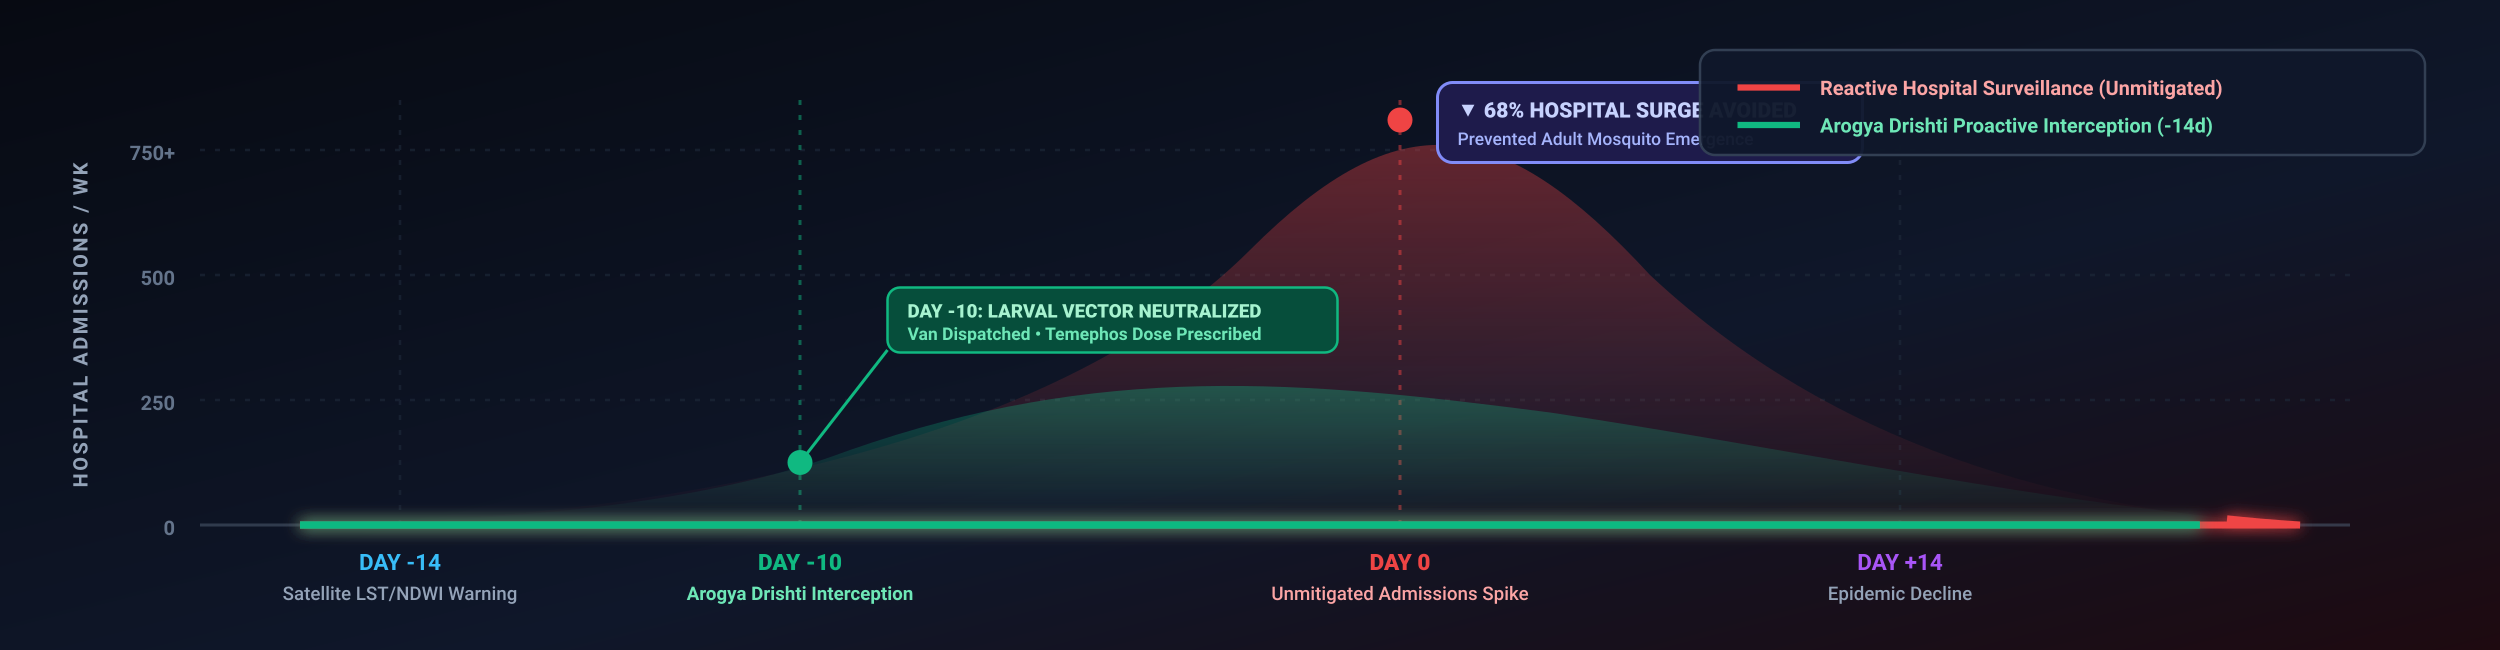
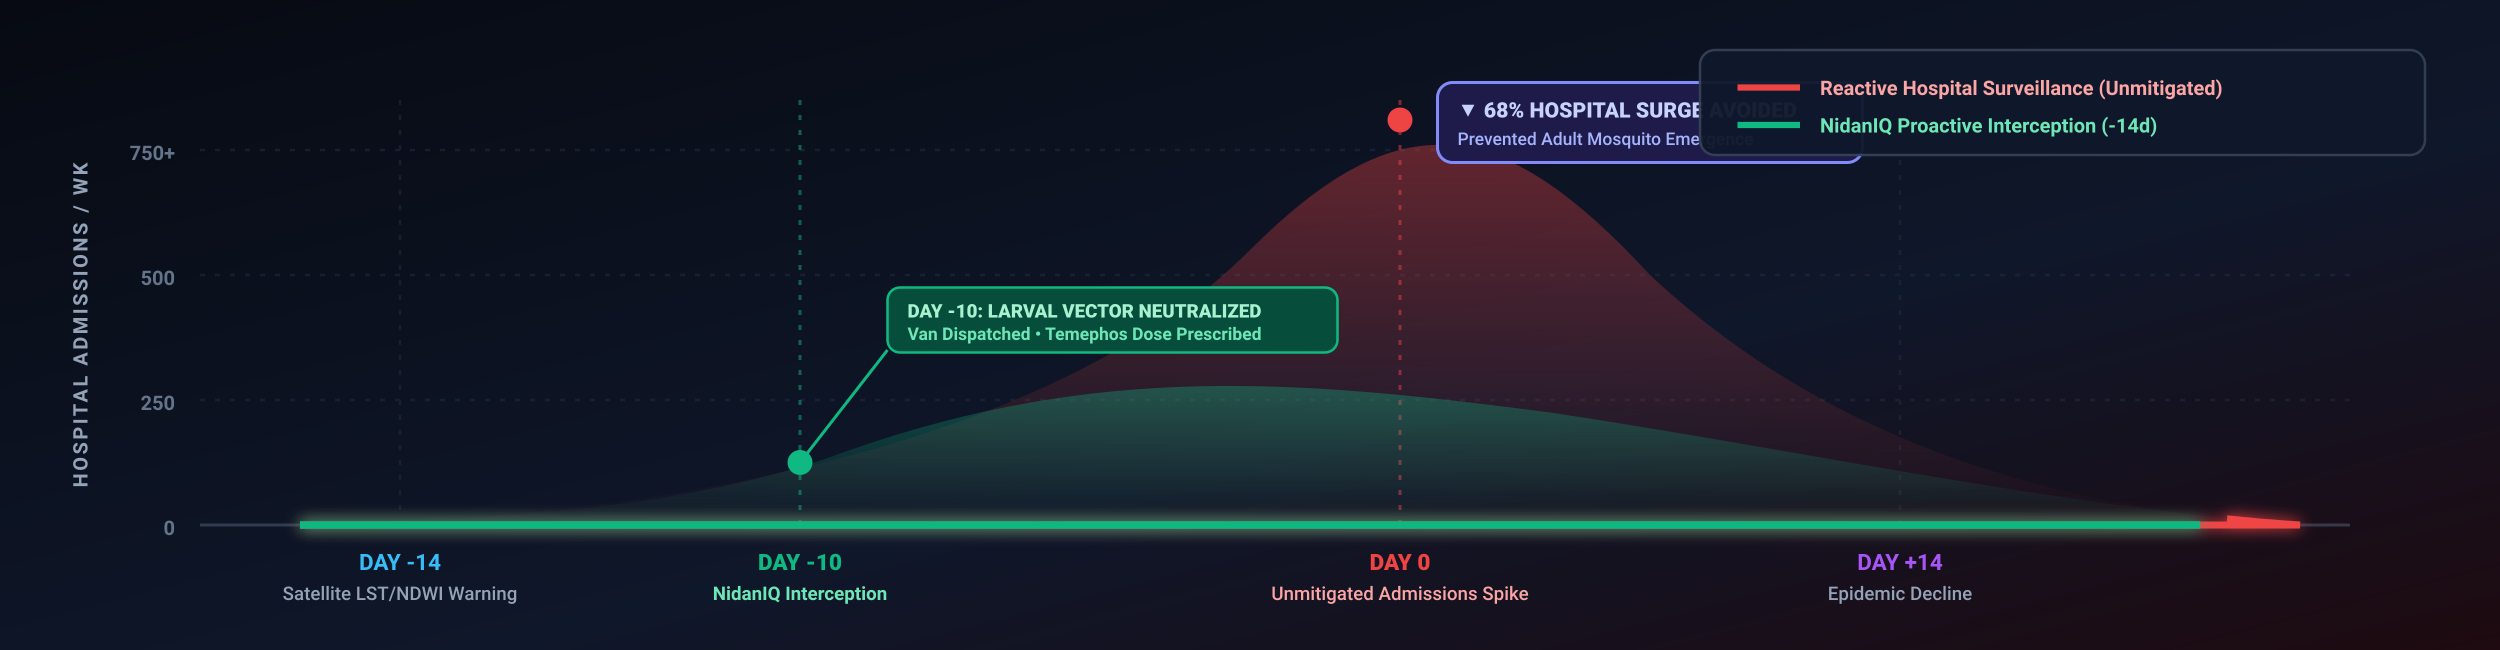
<svg xmlns="http://www.w3.org/2000/svg" viewBox="0 0 1000 260" width="100%" height="100%" style="background:#090D17; font-family:-apple-system, BlinkMacSystemFont, 'Segoe UI', Roboto, Helvetica, Arial, sans-serif;">
  <defs>
    <linearGradient id="curveBg" x1="0%" y1="0%" x2="100%" y2="100%">
      <stop offset="0%" stop-color="#070A12" />
      <stop offset="60%" stop-color="#0F172A" />
      <stop offset="100%" stop-color="#1E0A10" />
    </linearGradient>
    <linearGradient id="unmitigatedFill" x1="0%" y1="0%" x2="0%" y2="100%">
      <stop offset="0%" stop-color="#EF4444" stop-opacity="0.38" />
      <stop offset="100%" stop-color="#EF4444" stop-opacity="0.0" />
    </linearGradient>
    <linearGradient id="mitigatedFill" x1="0%" y1="0%" x2="0%" y2="100%">
      <stop offset="0%" stop-color="#10B981" stop-opacity="0.35" />
      <stop offset="100%" stop-color="#10B981" stop-opacity="0.0" />
    </linearGradient>
    <filter id="glowGreen" x="-20%" y="-20%" width="140%" height="140%">
      <feGaussianBlur stdDeviation="3" result="blur" />
      <feMerge>
        <feMergeNode in="blur" />
        <feMergeNode in="SourceGraphic" />
      </feMerge>
    </filter>
    <filter id="glowRed" x="-20%" y="-20%" width="140%" height="140%">
      <feGaussianBlur stdDeviation="3" result="blur" />
      <feMerge>
        <feMergeNode in="blur" />
        <feMergeNode in="SourceGraphic" />
      </feMerge>
    </filter>
    <style>
      .curve-unmitigated {
        stroke-dasharray: 850;
        stroke-dashoffset: 850;
        animation: drawLine 3.5s ease-out forwards infinite;
      }
      .curve-mitigated {
        stroke-dasharray: 850;
        stroke-dashoffset: 850;
        animation: drawLine 3.5s ease-out forwards infinite;
      }
      @keyframes drawLine {
        0% { stroke-dashoffset: 850; }
        65%, 100% { stroke-dashoffset: 0; }
      }

      .pulse-marker {
        animation: calloutPulse 1.8s infinite;
      }
      @keyframes calloutPulse {
        0% { r: 5; opacity: 1; }
        50% { r: 16; opacity: 0.3; }
        100% { r: 24; opacity: 0; }
      }
    </style>
  </defs>
  <rect width="1000" height="260" fill="url(#curveBg)" />
  <g stroke="#1E293B" stroke-width="1" stroke-dasharray="2,4" opacity="0.6">
    <line x1="80" y1="210" x2="940" y2="210" stroke="#475569" stroke-width="1.2" stroke-dasharray="none" />
    <line x1="80" y1="160" x2="940" y2="160" />
    <line x1="80" y1="110" x2="940" y2="110" />
    <line x1="80" y1="60" x2="940" y2="60" />
    <line x1="160" y1="40" x2="160" y2="210" />
    <line x1="320" y1="40" x2="320" y2="210" stroke="#10B981" stroke-width="1.2" opacity="0.8" />
    <line x1="560" y1="40" x2="560" y2="210" stroke="#EF4444" stroke-width="1.2" opacity="0.8" />
    <line x1="760" y1="40" x2="760" y2="210" />
  </g>
  <text x="70" y="214" font-size="8" font-weight="600" fill="#64748B" text-anchor="end">0</text>
  <text x="70" y="164" font-size="8" font-weight="600" fill="#64748B" text-anchor="end">250</text>
  <text x="70" y="114" font-size="8" font-weight="600" fill="#64748B" text-anchor="end">500</text>
  <text x="70" y="64" font-size="8" font-weight="600" fill="#64748B" text-anchor="end">750+</text>
  <text x="35" y="130" font-size="8" font-weight="700" fill="#94A3B8" transform="rotate(-90 35 130)" text-anchor="middle" letter-spacing="1">HOSPITAL ADMISSIONS / WK</text>
  <text x="160" y="228" font-size="9" font-weight="700" fill="#38BDF8" text-anchor="middle">DAY -14</text>
  <text x="160" y="240" font-size="7.5" font-weight="500" fill="#94A3B8" text-anchor="middle">Satellite LST/NDWI Warning</text>
  <text x="320" y="228" font-size="9" font-weight="800" fill="#10B981" text-anchor="middle">DAY -10</text>
-   <text x="320" y="240" font-size="7.5" font-weight="600" fill="#6EE7B7" text-anchor="middle">Arogya Drishti Interception</text>
+   <text x="320" y="240" font-size="7.5" font-weight="600" fill="#6EE7B7" text-anchor="middle">NidanIQ Interception</text>
  <text x="560" y="228" font-size="9" font-weight="800" fill="#EF4444" text-anchor="middle">DAY 0</text>
  <text x="560" y="240" font-size="7.5" font-weight="500" fill="#FCA5A5" text-anchor="middle">Unmitigated Admissions Spike</text>
  <text x="760" y="228" font-size="9" font-weight="700" fill="#A855F7" text-anchor="middle">DAY +14</text>
  <text x="760" y="240" font-size="7.5" font-weight="500" fill="#94A3B8" text-anchor="middle">Epidemic Decline</text>
  <path d="M 120,210 C 260,208 420,180 500,100 C 560,40 600,45 660,110 C 740,185 840,205 920,210 Z" fill="url(#unmitigatedFill)" />
  <path d="M 120,210 C 240,208 300,195 340,180 C 440,145 520,152 620,165 C 720,180 820,202 920,210 Z" fill="url(#mitigatedFill)" />
  <path d="M 120,210 C 260,208 420,180 500,100 C 560,40 600,45 660,110 C 740,185 840,205 920,210 Z" fill="none" stroke="#EF4444" stroke-width="2.8" class="curve-unmitigated" filter="url(#glowRed)" />
  <path d="M 120,210 C 240,208 300,195 340,180 C 440,145 520,152 620,165 C 720,180 820,202 920,210 Z" fill="none" stroke="#10B981" stroke-width="3" class="curve-mitigated" filter="url(#glowGreen)" />
  <g transform="translate(320, 185)">
    <circle cx="0" cy="0" class="pulse-marker" fill="none" stroke="#10B981" stroke-width="2" />
    <circle cx="0" cy="0" r="5" fill="#10B981" />
    <line x1="0" y1="0" x2="35" y2="-45" stroke="#10B981" stroke-width="1.2" />
    <g transform="translate(35, -70)">
      <rect x="0" y="0" width="180" height="26" rx="5" fill="#064E3B" stroke="#10B981" stroke-width="1" />
      <text x="8" y="12" font-size="7.5" font-weight="800" fill="#A7F3D0">DAY -10: LARVAL VECTOR NEUTRALIZED</text>
      <text x="8" y="21" font-size="7" font-weight="600" fill="#6EE7B7">Van Dispatched • Temephos Dose Prescribed</text>
    </g>
  </g>
  <g transform="translate(560, 48)">
    <circle cx="0" cy="0" r="5" fill="#EF4444" />
    <g transform="translate(15, -15)">
      <rect x="0" y="0" width="170" height="32" rx="6" fill="#1E1B4B" stroke="#818CF8" stroke-width="1.2" />
      <text x="8" y="14" font-size="8.5" font-weight="800" fill="#C7D2FE">▼ 68% HOSPITAL SURGE AVOIDED</text>
      <text x="8" y="25" font-size="7" font-weight="500" fill="#A5B4FC">Prevented Adult Mosquito Emergence</text>
    </g>
  </g>
  <g transform="translate(680, 20)">
    <rect x="0" y="0" width="290" height="42" rx="6" fill="#0F172A" stroke="#334155" stroke-width="1" opacity="0.95" />
    <line x1="15" y1="15" x2="40" y2="15" stroke="#EF4444" stroke-width="2.5" />
    <text x="48" y="18" font-size="8" font-weight="600" fill="#FCA5A5">Reactive Hospital Surveillance (Unmitigated)</text>
    <line x1="15" y1="30" x2="40" y2="30" stroke="#10B981" stroke-width="2.5" />
-     <text x="48" y="33" font-size="8" font-weight="700" fill="#6EE7B7">Arogya Drishti Proactive Interception (-14d)</text>
+     <text x="48" y="33" font-size="8" font-weight="700" fill="#6EE7B7">NidanIQ Proactive Interception (-14d)</text>
  </g>
</svg>
